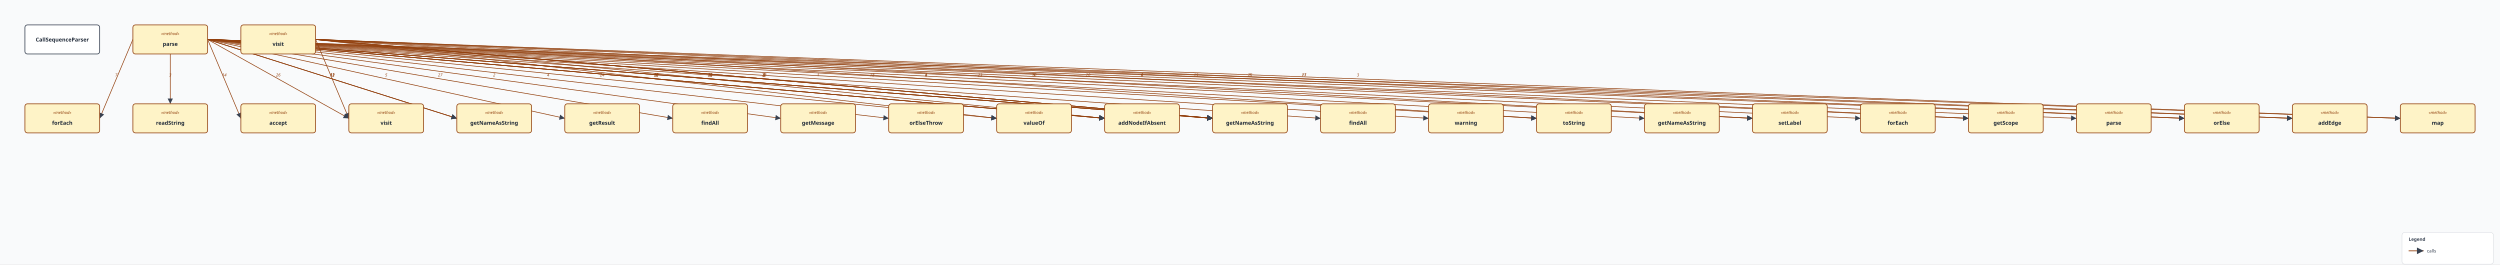
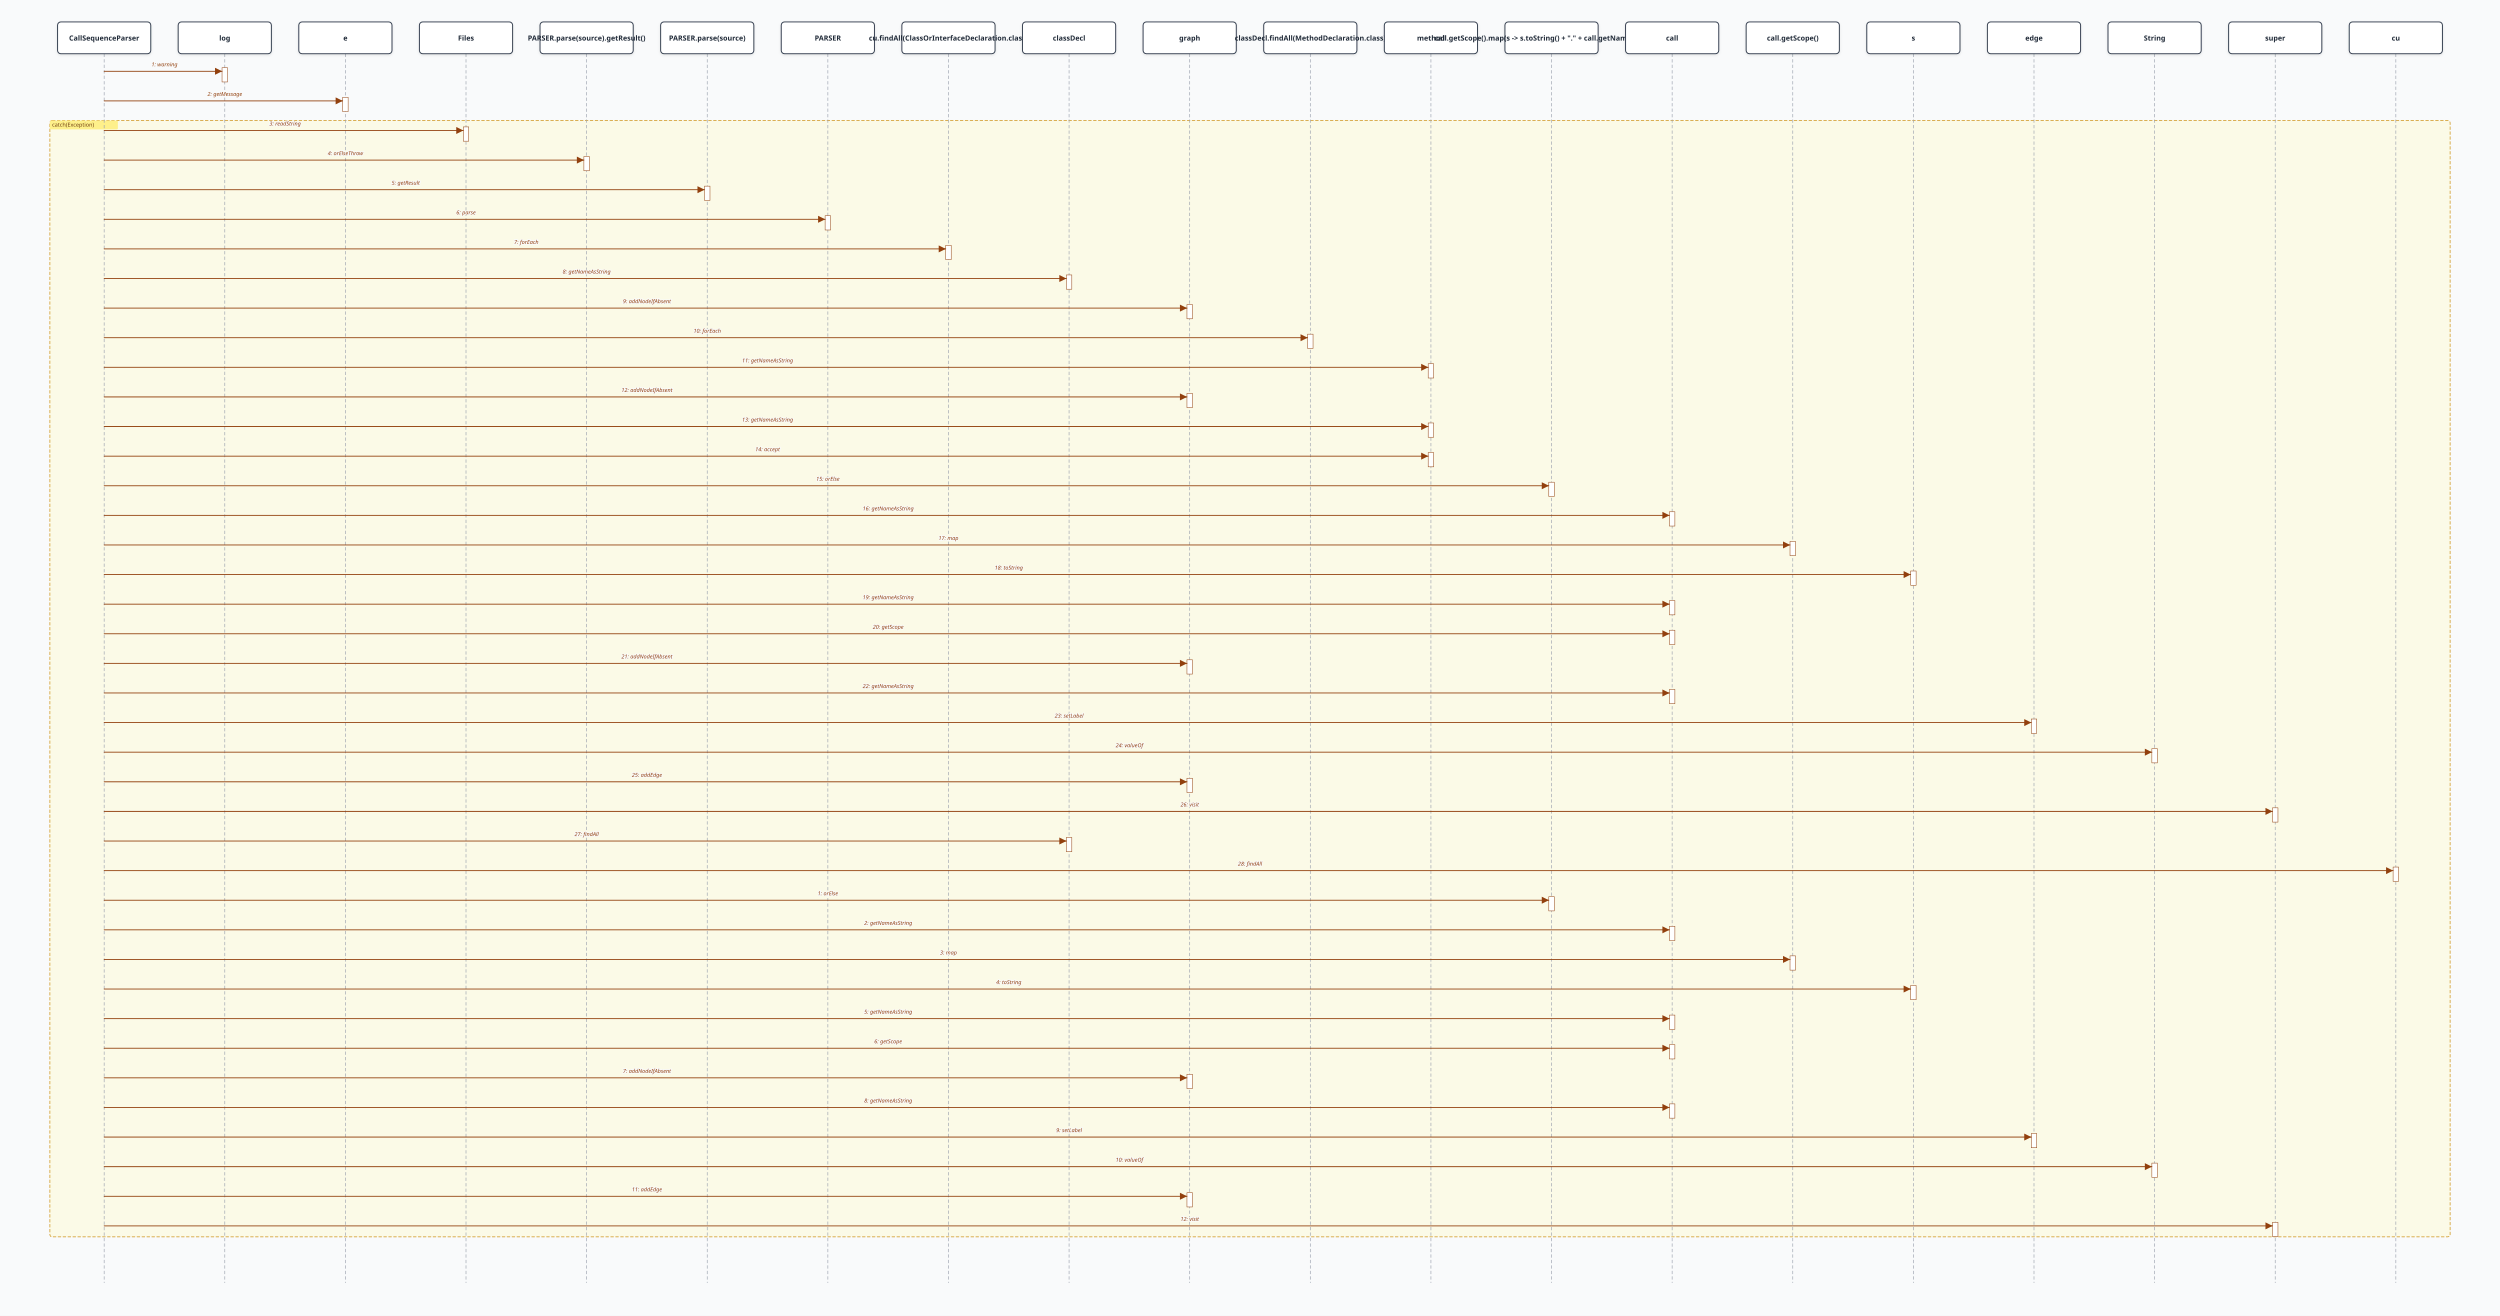
- <svg xmlns="http://www.w3.org/2000/svg" width="6020" height="636" viewBox="0 0 6020 636">
+ <svg xmlns="http://www.w3.org/2000/svg" width="4560" height="2400" viewBox="0 0 4560 2400">
  <defs>
    <style>
- svg { font-family: sans-serif; }
+ svg { font-family: -apple-system, BlinkMacSystemFont, 'Segoe UI', sans-serif; }
+ .node-rect { transition: filter 0.15s; }
+ .node-rect:hover { stroke-width: 2.5 !important; }
+ .edge-line { stroke-linecap: round; stroke-linejoin: round; }
+ .edge-label { paint-order: stroke; stroke: #f9fafb; stroke-width: 3; }
+ .group-rect { }
+ .node-label { pointer-events: none; }
</style>
-     <marker id="hollowTriangle" markerWidth="12" markerHeight="12" refX="10" refY="5" orient="auto">
-       <path d="M0,0 L10,5 L0,10 Z" fill="#ffffff" stroke="#374151" stroke-width="1" />
+     <filter id="nodeShadow" x="-15%" y="-15%" width="130%" height="130%">
+       <feDropShadow dx="0" dy="2" stdDeviation="3" flood-color="#0000001a" />
+     </filter>
+     <marker id="seq-marker-call" markerWidth="10" markerHeight="8" refX="8" refY="4" orient="auto">
+       <path d="M0,0 L8,4 L0,8 Z" fill="#92400e" />
    </marker>
-     <marker id="filledArrow" markerWidth="10" markerHeight="8" refX="8" refY="4" orient="auto">
-       <path d="M0,0 L8,4 L0,8 Z" fill="#374151" />
-     </marker>
-     <marker id="openArrow" markerWidth="10" markerHeight="8" refX="8" refY="4" orient="auto">
-       <path d="M0,0 L8,4 L0,8" fill="none" stroke="#6b7280" stroke-width="1.2" />
-     </marker>
-     <marker id="exceptionArrow" markerWidth="10" markerHeight="8" refX="8" refY="4" orient="auto">
+     <marker id="seq-marker-exc" markerWidth="10" markerHeight="8" refX="8" refY="4" orient="auto">
      <path d="M0,0 L8,4 L0,8 Z" fill="#dc2626" />
    </marker>
  </defs>
-   <rect width="6020" height="636" fill="#f9fafb" />
-   <line x1="500.0" y1="95.0" x2="3440.0" y2="285.0" stroke="#92400e" stroke-width="1.6" marker-end="url(#filledArrow)" />
-   <text x="1970.0" y="184.0" text-anchor="middle" font-family="sans-serif" font-size="10" fill="#92400e" font-style="italic">1</text>
-   <line x1="500.0" y1="95.0" x2="1880.0" y2="285.0" stroke="#92400e" stroke-width="1.6" marker-end="url(#filledArrow)" />
-   <text x="1190.0" y="184.0" text-anchor="middle" font-family="sans-serif" font-size="10" fill="#92400e" font-style="italic">2</text>
-   <line x1="410.0" y1="130.0" x2="410.0" y2="250.0" stroke="#92400e" stroke-width="1.6" marker-end="url(#filledArrow)" />
-   <text x="410.0" y="184.0" text-anchor="middle" font-family="sans-serif" font-size="10" fill="#92400e" font-style="italic">3</text>
-   <line x1="500.0" y1="95.0" x2="2140.0" y2="285.0" stroke="#92400e" stroke-width="1.6" marker-end="url(#filledArrow)" />
-   <text x="1320.0" y="184.0" text-anchor="middle" font-family="sans-serif" font-size="10" fill="#92400e" font-style="italic">4</text>
-   <line x1="500.0" y1="95.0" x2="1360.0" y2="285.0" stroke="#92400e" stroke-width="1.6" marker-end="url(#filledArrow)" />
-   <text x="930.0" y="184.0" text-anchor="middle" font-family="sans-serif" font-size="10" fill="#92400e" font-style="italic">5</text>
-   <line x1="500.0" y1="95.0" x2="5000.0" y2="285.0" stroke="#92400e" stroke-width="1.6" marker-end="url(#filledArrow)" />
-   <text x="2750.0" y="184.0" text-anchor="middle" font-family="sans-serif" font-size="10" fill="#92400e" font-style="italic">6</text>
-   <line x1="320.0" y1="95.0" x2="240.0" y2="285.0" stroke="#92400e" stroke-width="1.6" marker-end="url(#filledArrow)" />
-   <text x="280.0" y="184.0" text-anchor="middle" font-family="sans-serif" font-size="10" fill="#92400e" font-style="italic">7</text>
-   <line x1="500.0" y1="95.0" x2="3960.0" y2="285.0" stroke="#92400e" stroke-width="1.6" marker-end="url(#filledArrow)" />
-   <text x="2230.0" y="184.0" text-anchor="middle" font-family="sans-serif" font-size="10" fill="#92400e" font-style="italic">8</text>
-   <line x1="500.0" y1="95.0" x2="2660.0" y2="285.0" stroke="#92400e" stroke-width="1.6" marker-end="url(#filledArrow)" />
-   <text x="1580.0" y="184.0" text-anchor="middle" font-family="sans-serif" font-size="10" fill="#92400e" font-style="italic">9</text>
-   <line x1="500.0" y1="95.0" x2="4480.0" y2="285.0" stroke="#92400e" stroke-width="1.6" marker-end="url(#filledArrow)" />
-   <text x="2490.0" y="184.0" text-anchor="middle" font-family="sans-serif" font-size="10" fill="#92400e" font-style="italic">10</text>
-   <line x1="500.0" y1="95.0" x2="1100.0" y2="285.0" stroke="#92400e" stroke-width="1.6" marker-end="url(#filledArrow)" />
-   <text x="800.0" y="184.0" text-anchor="middle" font-family="sans-serif" font-size="10" fill="#92400e" font-style="italic">11</text>
-   <line x1="500.0" y1="95.0" x2="2660.0" y2="285.0" stroke="#92400e" stroke-width="1.6" marker-end="url(#filledArrow)" />
-   <text x="1580.0" y="184.0" text-anchor="middle" font-family="sans-serif" font-size="10" fill="#92400e" font-style="italic">12</text>
-   <line x1="500.0" y1="95.0" x2="1100.0" y2="285.0" stroke="#92400e" stroke-width="1.6" marker-end="url(#filledArrow)" />
-   <text x="800.0" y="184.0" text-anchor="middle" font-family="sans-serif" font-size="10" fill="#92400e" font-style="italic">13</text>
-   <line x1="500.0" y1="95.0" x2="580.0" y2="285.0" stroke="#92400e" stroke-width="1.6" marker-end="url(#filledArrow)" />
-   <text x="540.0" y="184.0" text-anchor="middle" font-family="sans-serif" font-size="10" fill="#92400e" font-style="italic">14</text>
-   <line x1="500.0" y1="95.0" x2="5260.0" y2="285.0" stroke="#92400e" stroke-width="1.6" marker-end="url(#filledArrow)" />
-   <text x="2880.0" y="184.0" text-anchor="middle" font-family="sans-serif" font-size="10" fill="#92400e" font-style="italic">15</text>
-   <line x1="500.0" y1="95.0" x2="2920.0" y2="285.0" stroke="#92400e" stroke-width="1.6" marker-end="url(#filledArrow)" />
-   <text x="1710.0" y="184.0" text-anchor="middle" font-family="sans-serif" font-size="10" fill="#92400e" font-style="italic">16</text>
-   <line x1="500.0" y1="95.0" x2="5780.0" y2="285.0" stroke="#92400e" stroke-width="1.6" marker-end="url(#filledArrow)" />
-   <text x="3140.0" y="184.0" text-anchor="middle" font-family="sans-serif" font-size="10" fill="#92400e" font-style="italic">17</text>
-   <line x1="500.0" y1="95.0" x2="3700.0" y2="285.0" stroke="#92400e" stroke-width="1.6" marker-end="url(#filledArrow)" />
-   <text x="2100.0" y="184.0" text-anchor="middle" font-family="sans-serif" font-size="10" fill="#92400e" font-style="italic">18</text>
-   <line x1="500.0" y1="95.0" x2="2920.0" y2="285.0" stroke="#92400e" stroke-width="1.6" marker-end="url(#filledArrow)" />
-   <text x="1710.0" y="184.0" text-anchor="middle" font-family="sans-serif" font-size="10" fill="#92400e" font-style="italic">19</text>
-   <line x1="500.0" y1="95.0" x2="4740.0" y2="285.0" stroke="#92400e" stroke-width="1.6" marker-end="url(#filledArrow)" />
-   <text x="2620.0" y="184.0" text-anchor="middle" font-family="sans-serif" font-size="10" fill="#92400e" font-style="italic">20</text>
-   <line x1="500.0" y1="95.0" x2="2660.0" y2="285.0" stroke="#92400e" stroke-width="1.6" marker-end="url(#filledArrow)" />
-   <text x="1580.0" y="184.0" text-anchor="middle" font-family="sans-serif" font-size="10" fill="#92400e" font-style="italic">21</text>
-   <line x1="500.0" y1="95.0" x2="2920.0" y2="285.0" stroke="#92400e" stroke-width="1.6" marker-end="url(#filledArrow)" />
-   <text x="1710.0" y="184.0" text-anchor="middle" font-family="sans-serif" font-size="10" fill="#92400e" font-style="italic">22</text>
-   <line x1="500.0" y1="95.0" x2="4220.0" y2="285.0" stroke="#92400e" stroke-width="1.6" marker-end="url(#filledArrow)" />
-   <text x="2360.0" y="184.0" text-anchor="middle" font-family="sans-serif" font-size="10" fill="#92400e" font-style="italic">23</text>
-   <line x1="500.0" y1="95.0" x2="2400.0" y2="285.0" stroke="#92400e" stroke-width="1.6" marker-end="url(#filledArrow)" />
-   <text x="1450.0" y="184.0" text-anchor="middle" font-family="sans-serif" font-size="10" fill="#92400e" font-style="italic">24</text>
-   <line x1="500.0" y1="95.0" x2="5520.0" y2="285.0" stroke="#92400e" stroke-width="1.6" marker-end="url(#filledArrow)" />
-   <text x="3010.0" y="184.0" text-anchor="middle" font-family="sans-serif" font-size="10" fill="#92400e" font-style="italic">25</text>
-   <line x1="500.0" y1="95.0" x2="840.0" y2="285.0" stroke="#92400e" stroke-width="1.6" marker-end="url(#filledArrow)" />
-   <text x="670.0" y="184.0" text-anchor="middle" font-family="sans-serif" font-size="10" fill="#92400e" font-style="italic">26</text>
-   <line x1="500.0" y1="95.0" x2="1620.0" y2="285.0" stroke="#92400e" stroke-width="1.6" marker-end="url(#filledArrow)" />
-   <text x="1060.0" y="184.0" text-anchor="middle" font-family="sans-serif" font-size="10" fill="#92400e" font-style="italic">27</text>
-   <line x1="500.0" y1="95.0" x2="3180.0" y2="285.0" stroke="#92400e" stroke-width="1.6" marker-end="url(#filledArrow)" />
-   <text x="1840.0" y="184.0" text-anchor="middle" font-family="sans-serif" font-size="10" fill="#92400e" font-style="italic">28</text>
-   <line x1="760.0" y1="95.0" x2="5260.0" y2="285.0" stroke="#92400e" stroke-width="1.6" marker-end="url(#filledArrow)" />
-   <text x="3010.0" y="184.0" text-anchor="middle" font-family="sans-serif" font-size="10" fill="#92400e" font-style="italic">1</text>
-   <line x1="760.0" y1="95.0" x2="2920.0" y2="285.0" stroke="#92400e" stroke-width="1.6" marker-end="url(#filledArrow)" />
-   <text x="1840.0" y="184.0" text-anchor="middle" font-family="sans-serif" font-size="10" fill="#92400e" font-style="italic">2</text>
-   <line x1="760.0" y1="95.0" x2="5780.0" y2="285.0" stroke="#92400e" stroke-width="1.6" marker-end="url(#filledArrow)" />
-   <text x="3270.0" y="184.0" text-anchor="middle" font-family="sans-serif" font-size="10" fill="#92400e" font-style="italic">3</text>
-   <line x1="760.0" y1="95.0" x2="3700.0" y2="285.0" stroke="#92400e" stroke-width="1.6" marker-end="url(#filledArrow)" />
-   <text x="2230.0" y="184.0" text-anchor="middle" font-family="sans-serif" font-size="10" fill="#92400e" font-style="italic">4</text>
-   <line x1="760.0" y1="95.0" x2="2920.0" y2="285.0" stroke="#92400e" stroke-width="1.6" marker-end="url(#filledArrow)" />
-   <text x="1840.0" y="184.0" text-anchor="middle" font-family="sans-serif" font-size="10" fill="#92400e" font-style="italic">5</text>
-   <line x1="760.0" y1="95.0" x2="4740.0" y2="285.0" stroke="#92400e" stroke-width="1.6" marker-end="url(#filledArrow)" />
-   <text x="2750.0" y="184.0" text-anchor="middle" font-family="sans-serif" font-size="10" fill="#92400e" font-style="italic">6</text>
-   <line x1="760.0" y1="95.0" x2="2660.0" y2="285.0" stroke="#92400e" stroke-width="1.6" marker-end="url(#filledArrow)" />
-   <text x="1710.0" y="184.0" text-anchor="middle" font-family="sans-serif" font-size="10" fill="#92400e" font-style="italic">7</text>
-   <line x1="760.0" y1="95.0" x2="2920.0" y2="285.0" stroke="#92400e" stroke-width="1.6" marker-end="url(#filledArrow)" />
-   <text x="1840.0" y="184.0" text-anchor="middle" font-family="sans-serif" font-size="10" fill="#92400e" font-style="italic">8</text>
-   <line x1="760.0" y1="95.0" x2="4220.0" y2="285.0" stroke="#92400e" stroke-width="1.6" marker-end="url(#filledArrow)" />
-   <text x="2490.0" y="184.0" text-anchor="middle" font-family="sans-serif" font-size="10" fill="#92400e" font-style="italic">9</text>
-   <line x1="760.0" y1="95.0" x2="2400.0" y2="285.0" stroke="#92400e" stroke-width="1.6" marker-end="url(#filledArrow)" />
-   <text x="1580.0" y="184.0" text-anchor="middle" font-family="sans-serif" font-size="10" fill="#92400e" font-style="italic">10</text>
-   <line x1="760.0" y1="95.0" x2="5520.0" y2="285.0" stroke="#92400e" stroke-width="1.6" marker-end="url(#filledArrow)" />
-   <text x="3140.0" y="184.0" text-anchor="middle" font-family="sans-serif" font-size="10" fill="#92400e" font-style="italic">11</text>
-   <line x1="760.0" y1="95.0" x2="840.0" y2="285.0" stroke="#92400e" stroke-width="1.6" marker-end="url(#filledArrow)" />
-   <text x="800.0" y="184.0" text-anchor="middle" font-family="sans-serif" font-size="10" fill="#92400e" font-style="italic">12</text>
-   <g id="CallSequenceParser">
-     <rect x="60.0" y="60.0" width="180.0" height="70.0" rx="6" fill="#ffffff" stroke="#374151" stroke-width="1.8" />
-     <text x="150.0" y="95.0" text-anchor="middle" dominant-baseline="central" font-family="sans-serif" font-size="13" font-weight="bold" fill="#1f2937">CallSequenceParser</text>
-   </g>
-   <g id="CallSequenceParser.parse">
-     <rect x="320.0" y="60.0" width="180.0" height="70.0" rx="6" fill="#fef3c7" stroke="#92400e" stroke-width="1.8" />
-     <text x="410.0" y="84.5" text-anchor="middle" font-family="sans-serif" font-size="10" fill="#92400e" font-style="italic">«method»</text>
-     <text x="410.0" y="105.5" text-anchor="middle" dominant-baseline="central" font-family="sans-serif" font-size="13" font-weight="bold" fill="#1f2937">parse</text>
-   </g>
-   <g id="log.warning">
-     <rect x="3440.0" y="250.0" width="180.0" height="70.0" rx="6" fill="#fef3c7" stroke="#92400e" stroke-width="1.8" />
-     <text x="3530.0" y="274.5" text-anchor="middle" font-family="sans-serif" font-size="10" fill="#92400e" font-style="italic">«method»</text>
-     <text x="3530.0" y="295.5" text-anchor="middle" dominant-baseline="central" font-family="sans-serif" font-size="13" font-weight="bold" fill="#1f2937">warning</text>
-   </g>
-   <g id="e.getMessage">
-     <rect x="1880.0" y="250.0" width="180.0" height="70.0" rx="6" fill="#fef3c7" stroke="#92400e" stroke-width="1.8" />
-     <text x="1970.0" y="274.5" text-anchor="middle" font-family="sans-serif" font-size="10" fill="#92400e" font-style="italic">«method»</text>
-     <text x="1970.0" y="295.5" text-anchor="middle" dominant-baseline="central" font-family="sans-serif" font-size="13" font-weight="bold" fill="#1f2937">getMessage</text>
-   </g>
-   <g id="Files.readString">
-     <rect x="320.0" y="250.0" width="180.0" height="70.0" rx="6" fill="#fef3c7" stroke="#92400e" stroke-width="1.8" />
-     <text x="410.0" y="274.5" text-anchor="middle" font-family="sans-serif" font-size="10" fill="#92400e" font-style="italic">«method»</text>
-     <text x="410.0" y="295.5" text-anchor="middle" dominant-baseline="central" font-family="sans-serif" font-size="13" font-weight="bold" fill="#1f2937">readString</text>
-   </g>
-   <g id="PARSER.parse(source).getResult().orElseThrow">
-     <rect x="2140.0" y="250.0" width="180.0" height="70.0" rx="6" fill="#fef3c7" stroke="#92400e" stroke-width="1.8" />
-     <text x="2230.0" y="274.5" text-anchor="middle" font-family="sans-serif" font-size="10" fill="#92400e" font-style="italic">«method»</text>
-     <text x="2230.0" y="295.5" text-anchor="middle" dominant-baseline="central" font-family="sans-serif" font-size="13" font-weight="bold" fill="#1f2937">orElseThrow</text>
-   </g>
-   <g id="PARSER.parse(source).getResult">
-     <rect x="1360.0" y="250.0" width="180.0" height="70.0" rx="6" fill="#fef3c7" stroke="#92400e" stroke-width="1.8" />
-     <text x="1450.0" y="274.5" text-anchor="middle" font-family="sans-serif" font-size="10" fill="#92400e" font-style="italic">«method»</text>
-     <text x="1450.0" y="295.5" text-anchor="middle" dominant-baseline="central" font-family="sans-serif" font-size="13" font-weight="bold" fill="#1f2937">getResult</text>
-   </g>
-   <g id="PARSER.parse">
-     <rect x="5000.0" y="250.0" width="180.0" height="70.0" rx="6" fill="#fef3c7" stroke="#92400e" stroke-width="1.8" />
-     <text x="5090.0" y="274.5" text-anchor="middle" font-family="sans-serif" font-size="10" fill="#92400e" font-style="italic">«method»</text>
-     <text x="5090.0" y="295.5" text-anchor="middle" dominant-baseline="central" font-family="sans-serif" font-size="13" font-weight="bold" fill="#1f2937">parse</text>
-   </g>
-   <g id="cu.findAll(ClassOrInterfaceDeclaration.class).forEach">
-     <rect x="60.0" y="250.0" width="180.0" height="70.0" rx="6" fill="#fef3c7" stroke="#92400e" stroke-width="1.8" />
-     <text x="150.0" y="274.5" text-anchor="middle" font-family="sans-serif" font-size="10" fill="#92400e" font-style="italic">«method»</text>
-     <text x="150.0" y="295.5" text-anchor="middle" dominant-baseline="central" font-family="sans-serif" font-size="13" font-weight="bold" fill="#1f2937">forEach</text>
-   </g>
-   <g id="classDecl.getNameAsString">
-     <rect x="3960.0" y="250.0" width="180.0" height="70.0" rx="6" fill="#fef3c7" stroke="#92400e" stroke-width="1.8" />
-     <text x="4050.0" y="274.5" text-anchor="middle" font-family="sans-serif" font-size="10" fill="#92400e" font-style="italic">«method»</text>
-     <text x="4050.0" y="295.5" text-anchor="middle" dominant-baseline="central" font-family="sans-serif" font-size="13" font-weight="bold" fill="#1f2937">getNameAsString</text>
-   </g>
-   <g id="graph.addNodeIfAbsent">
-     <rect x="2660.0" y="250.0" width="180.0" height="70.0" rx="6" fill="#fef3c7" stroke="#92400e" stroke-width="1.8" />
-     <text x="2750.0" y="274.5" text-anchor="middle" font-family="sans-serif" font-size="10" fill="#92400e" font-style="italic">«method»</text>
-     <text x="2750.0" y="295.5" text-anchor="middle" dominant-baseline="central" font-family="sans-serif" font-size="13" font-weight="bold" fill="#1f2937">addNodeIfAbsent</text>
-   </g>
-   <g id="classDecl.findAll(MethodDeclaration.class).forEach">
-     <rect x="4480.0" y="250.0" width="180.0" height="70.0" rx="6" fill="#fef3c7" stroke="#92400e" stroke-width="1.8" />
-     <text x="4570.0" y="274.5" text-anchor="middle" font-family="sans-serif" font-size="10" fill="#92400e" font-style="italic">«method»</text>
-     <text x="4570.0" y="295.5" text-anchor="middle" dominant-baseline="central" font-family="sans-serif" font-size="13" font-weight="bold" fill="#1f2937">forEach</text>
-   </g>
-   <g id="method.getNameAsString">
-     <rect x="1100.0" y="250.0" width="180.0" height="70.0" rx="6" fill="#fef3c7" stroke="#92400e" stroke-width="1.8" />
-     <text x="1190.0" y="274.5" text-anchor="middle" font-family="sans-serif" font-size="10" fill="#92400e" font-style="italic">«method»</text>
-     <text x="1190.0" y="295.5" text-anchor="middle" dominant-baseline="central" font-family="sans-serif" font-size="13" font-weight="bold" fill="#1f2937">getNameAsString</text>
-   </g>
-   <g id="method.accept">
-     <rect x="580.0" y="250.0" width="180.0" height="70.0" rx="6" fill="#fef3c7" stroke="#92400e" stroke-width="1.8" />
-     <text x="670.0" y="274.5" text-anchor="middle" font-family="sans-serif" font-size="10" fill="#92400e" font-style="italic">«method»</text>
-     <text x="670.0" y="295.5" text-anchor="middle" dominant-baseline="central" font-family="sans-serif" font-size="13" font-weight="bold" fill="#1f2937">accept</text>
-   </g>
-   <g id="call.getScope().map(s -&gt; s.toString() + &quot;.&quot; + call.getNameAsString()).orElse">
-     <rect x="5260.0" y="250.0" width="180.0" height="70.0" rx="6" fill="#fef3c7" stroke="#92400e" stroke-width="1.8" />
-     <text x="5350.0" y="274.5" text-anchor="middle" font-family="sans-serif" font-size="10" fill="#92400e" font-style="italic">«method»</text>
-     <text x="5350.0" y="295.5" text-anchor="middle" dominant-baseline="central" font-family="sans-serif" font-size="13" font-weight="bold" fill="#1f2937">orElse</text>
-   </g>
-   <g id="call.getNameAsString">
-     <rect x="2920.0" y="250.0" width="180.0" height="70.0" rx="6" fill="#fef3c7" stroke="#92400e" stroke-width="1.8" />
-     <text x="3010.0" y="274.5" text-anchor="middle" font-family="sans-serif" font-size="10" fill="#92400e" font-style="italic">«method»</text>
-     <text x="3010.0" y="295.5" text-anchor="middle" dominant-baseline="central" font-family="sans-serif" font-size="13" font-weight="bold" fill="#1f2937">getNameAsString</text>
-   </g>
-   <g id="call.getScope().map">
-     <rect x="5780.0" y="250.0" width="180.0" height="70.0" rx="6" fill="#fef3c7" stroke="#92400e" stroke-width="1.8" />
-     <text x="5870.0" y="274.5" text-anchor="middle" font-family="sans-serif" font-size="10" fill="#92400e" font-style="italic">«method»</text>
-     <text x="5870.0" y="295.5" text-anchor="middle" dominant-baseline="central" font-family="sans-serif" font-size="13" font-weight="bold" fill="#1f2937">map</text>
-   </g>
-   <g id="s.toString">
-     <rect x="3700.0" y="250.0" width="180.0" height="70.0" rx="6" fill="#fef3c7" stroke="#92400e" stroke-width="1.8" />
-     <text x="3790.0" y="274.5" text-anchor="middle" font-family="sans-serif" font-size="10" fill="#92400e" font-style="italic">«method»</text>
-     <text x="3790.0" y="295.5" text-anchor="middle" dominant-baseline="central" font-family="sans-serif" font-size="13" font-weight="bold" fill="#1f2937">toString</text>
-   </g>
-   <g id="call.getScope">
-     <rect x="4740.0" y="250.0" width="180.0" height="70.0" rx="6" fill="#fef3c7" stroke="#92400e" stroke-width="1.8" />
-     <text x="4830.0" y="274.5" text-anchor="middle" font-family="sans-serif" font-size="10" fill="#92400e" font-style="italic">«method»</text>
-     <text x="4830.0" y="295.5" text-anchor="middle" dominant-baseline="central" font-family="sans-serif" font-size="13" font-weight="bold" fill="#1f2937">getScope</text>
-   </g>
-   <g id="edge.setLabel">
-     <rect x="4220.0" y="250.0" width="180.0" height="70.0" rx="6" fill="#fef3c7" stroke="#92400e" stroke-width="1.8" />
-     <text x="4310.0" y="274.5" text-anchor="middle" font-family="sans-serif" font-size="10" fill="#92400e" font-style="italic">«method»</text>
-     <text x="4310.0" y="295.5" text-anchor="middle" dominant-baseline="central" font-family="sans-serif" font-size="13" font-weight="bold" fill="#1f2937">setLabel</text>
-   </g>
-   <g id="String.valueOf">
-     <rect x="2400.0" y="250.0" width="180.0" height="70.0" rx="6" fill="#fef3c7" stroke="#92400e" stroke-width="1.8" />
-     <text x="2490.0" y="274.5" text-anchor="middle" font-family="sans-serif" font-size="10" fill="#92400e" font-style="italic">«method»</text>
-     <text x="2490.0" y="295.5" text-anchor="middle" dominant-baseline="central" font-family="sans-serif" font-size="13" font-weight="bold" fill="#1f2937">valueOf</text>
-   </g>
-   <g id="graph.addEdge">
-     <rect x="5520.0" y="250.0" width="180.0" height="70.0" rx="6" fill="#fef3c7" stroke="#92400e" stroke-width="1.8" />
-     <text x="5610.0" y="274.5" text-anchor="middle" font-family="sans-serif" font-size="10" fill="#92400e" font-style="italic">«method»</text>
-     <text x="5610.0" y="295.5" text-anchor="middle" dominant-baseline="central" font-family="sans-serif" font-size="13" font-weight="bold" fill="#1f2937">addEdge</text>
-   </g>
-   <g id="super.visit">
-     <rect x="840.0" y="250.0" width="180.0" height="70.0" rx="6" fill="#fef3c7" stroke="#92400e" stroke-width="1.8" />
-     <text x="930.0" y="274.5" text-anchor="middle" font-family="sans-serif" font-size="10" fill="#92400e" font-style="italic">«method»</text>
-     <text x="930.0" y="295.5" text-anchor="middle" dominant-baseline="central" font-family="sans-serif" font-size="13" font-weight="bold" fill="#1f2937">visit</text>
-   </g>
-   <g id="classDecl.findAll">
-     <rect x="1620.0" y="250.0" width="180.0" height="70.0" rx="6" fill="#fef3c7" stroke="#92400e" stroke-width="1.8" />
-     <text x="1710.0" y="274.5" text-anchor="middle" font-family="sans-serif" font-size="10" fill="#92400e" font-style="italic">«method»</text>
-     <text x="1710.0" y="295.5" text-anchor="middle" dominant-baseline="central" font-family="sans-serif" font-size="13" font-weight="bold" fill="#1f2937">findAll</text>
-   </g>
-   <g id="cu.findAll">
-     <rect x="3180.0" y="250.0" width="180.0" height="70.0" rx="6" fill="#fef3c7" stroke="#92400e" stroke-width="1.8" />
-     <text x="3270.0" y="274.5" text-anchor="middle" font-family="sans-serif" font-size="10" fill="#92400e" font-style="italic">«method»</text>
-     <text x="3270.0" y="295.5" text-anchor="middle" dominant-baseline="central" font-family="sans-serif" font-size="13" font-weight="bold" fill="#1f2937">findAll</text>
-   </g>
-   <g id="CallSequenceParser.visit">
-     <rect x="580.0" y="60.0" width="180.0" height="70.0" rx="6" fill="#fef3c7" stroke="#92400e" stroke-width="1.8" />
-     <text x="670.0" y="84.5" text-anchor="middle" font-family="sans-serif" font-size="10" fill="#92400e" font-style="italic">«method»</text>
-     <text x="670.0" y="105.5" text-anchor="middle" dominant-baseline="central" font-family="sans-serif" font-size="13" font-weight="bold" fill="#1f2937">visit</text>
-   </g>
-   <rect x="5784.0" y="560.0" width="220.0" height="76.0" rx="6" fill="#ffffff" stroke="#d1d5db" stroke-width="1" />
-   <text x="5800.0" y="580.0" font-family="sans-serif" font-size="11" font-weight="bold" fill="#374151">Legend</text>
-   <line x1="5800.0" y1="604.0" x2="5836.0" y2="604.0" stroke="#92400e" stroke-width="2" marker-end="url(#filledArrow)" />
-   <text x="5844.0" y="608.0" font-family="sans-serif" font-size="11" fill="#374151">calls</text>
+   <rect width="4560" height="2400" fill="#f9fafb" />
+   <rect class="group-rect" x="91.0" y="220.0" width="4378.0" height="2036.0" rx="4" fill="#fef9c3" fill-opacity="0.35" stroke="#ca8a04" stroke-dasharray="6,3" stroke-width="1.2" />
+   <rect x="91.0" y="220.0" width="124.0" height="16" rx="2" fill="#fef08a" />
+   <text x="95.0" y="231.0" font-family="sans-serif" font-size="10" fill="#713f12">catch(Exception)</text>
+   <line x1="190.0" y1="98.0" x2="190.0" y2="2340.0" stroke="#9ca3af" stroke-width="1.2" stroke-dasharray="6,4" />
+   <line x1="410.0" y1="98.0" x2="410.0" y2="2340.0" stroke="#9ca3af" stroke-width="1.2" stroke-dasharray="6,4" />
+   <line x1="630.0" y1="98.0" x2="630.0" y2="2340.0" stroke="#9ca3af" stroke-width="1.2" stroke-dasharray="6,4" />
+   <line x1="850.0" y1="98.0" x2="850.0" y2="2340.0" stroke="#9ca3af" stroke-width="1.2" stroke-dasharray="6,4" />
+   <line x1="1070.0" y1="98.0" x2="1070.0" y2="2340.0" stroke="#9ca3af" stroke-width="1.2" stroke-dasharray="6,4" />
+   <line x1="1290.0" y1="98.0" x2="1290.0" y2="2340.0" stroke="#9ca3af" stroke-width="1.2" stroke-dasharray="6,4" />
+   <line x1="1510.0" y1="98.0" x2="1510.0" y2="2340.0" stroke="#9ca3af" stroke-width="1.2" stroke-dasharray="6,4" />
+   <line x1="1730.0" y1="98.0" x2="1730.0" y2="2340.0" stroke="#9ca3af" stroke-width="1.2" stroke-dasharray="6,4" />
+   <line x1="1950.0" y1="98.0" x2="1950.0" y2="2340.0" stroke="#9ca3af" stroke-width="1.2" stroke-dasharray="6,4" />
+   <line x1="2170.0" y1="98.0" x2="2170.0" y2="2340.0" stroke="#9ca3af" stroke-width="1.2" stroke-dasharray="6,4" />
+   <line x1="2390.0" y1="98.0" x2="2390.0" y2="2340.0" stroke="#9ca3af" stroke-width="1.2" stroke-dasharray="6,4" />
+   <line x1="2610.0" y1="98.0" x2="2610.0" y2="2340.0" stroke="#9ca3af" stroke-width="1.2" stroke-dasharray="6,4" />
+   <line x1="2830.0" y1="98.0" x2="2830.0" y2="2340.0" stroke="#9ca3af" stroke-width="1.2" stroke-dasharray="6,4" />
+   <line x1="3050.0" y1="98.0" x2="3050.0" y2="2340.0" stroke="#9ca3af" stroke-width="1.2" stroke-dasharray="6,4" />
+   <line x1="3270.0" y1="98.0" x2="3270.0" y2="2340.0" stroke="#9ca3af" stroke-width="1.2" stroke-dasharray="6,4" />
+   <line x1="3490.0" y1="98.0" x2="3490.0" y2="2340.0" stroke="#9ca3af" stroke-width="1.2" stroke-dasharray="6,4" />
+   <line x1="3710.0" y1="98.0" x2="3710.0" y2="2340.0" stroke="#9ca3af" stroke-width="1.2" stroke-dasharray="6,4" />
+   <line x1="3930.0" y1="98.0" x2="3930.0" y2="2340.0" stroke="#9ca3af" stroke-width="1.2" stroke-dasharray="6,4" />
+   <line x1="4150.0" y1="98.0" x2="4150.0" y2="2340.0" stroke="#9ca3af" stroke-width="1.2" stroke-dasharray="6,4" />
+   <line x1="4370.0" y1="98.0" x2="4370.0" y2="2340.0" stroke="#9ca3af" stroke-width="1.2" stroke-dasharray="6,4" />
+   <rect x="405.0" y="123.5" width="10.0" height="26.0" fill="#ffffff" stroke="#92400e" stroke-width="0.9" />
+   <rect x="625.0" y="177.5" width="10.0" height="26.0" fill="#ffffff" stroke="#92400e" stroke-width="0.9" />
+   <rect x="845.0" y="231.5" width="10.0" height="26.0" fill="#ffffff" stroke="#92400e" stroke-width="0.9" />
+   <rect x="1065.0" y="285.5" width="10.0" height="26.0" fill="#ffffff" stroke="#92400e" stroke-width="0.9" />
+   <rect x="1285.0" y="339.5" width="10.0" height="26.0" fill="#ffffff" stroke="#92400e" stroke-width="0.9" />
+   <rect x="1505.0" y="393.5" width="10.0" height="26.0" fill="#ffffff" stroke="#92400e" stroke-width="0.9" />
+   <rect x="1725.0" y="447.5" width="10.0" height="26.0" fill="#ffffff" stroke="#92400e" stroke-width="0.9" />
+   <rect x="1945.0" y="501.5" width="10.0" height="26.0" fill="#ffffff" stroke="#92400e" stroke-width="0.9" />
+   <rect x="2165.0" y="555.5" width="10.0" height="26.0" fill="#ffffff" stroke="#92400e" stroke-width="0.9" />
+   <rect x="2385.0" y="609.5" width="10.0" height="26.0" fill="#ffffff" stroke="#92400e" stroke-width="0.9" />
+   <rect x="2605.0" y="663.5" width="10.0" height="26.0" fill="#ffffff" stroke="#92400e" stroke-width="0.9" />
+   <rect x="2165.0" y="717.5" width="10.0" height="26.0" fill="#ffffff" stroke="#92400e" stroke-width="0.9" />
+   <rect x="2605.0" y="771.5" width="10.0" height="26.0" fill="#ffffff" stroke="#92400e" stroke-width="0.9" />
+   <rect x="2605.0" y="825.5" width="10.0" height="26.0" fill="#ffffff" stroke="#92400e" stroke-width="0.9" />
+   <rect x="2825.0" y="879.5" width="10.0" height="26.0" fill="#ffffff" stroke="#92400e" stroke-width="0.9" />
+   <rect x="3045.0" y="933.5" width="10.0" height="26.0" fill="#ffffff" stroke="#92400e" stroke-width="0.9" />
+   <rect x="3265.0" y="987.5" width="10.0" height="26.0" fill="#ffffff" stroke="#92400e" stroke-width="0.9" />
+   <rect x="3485.0" y="1041.5" width="10.0" height="26.0" fill="#ffffff" stroke="#92400e" stroke-width="0.9" />
+   <rect x="3045.0" y="1095.5" width="10.0" height="26.0" fill="#ffffff" stroke="#92400e" stroke-width="0.9" />
+   <rect x="3045.0" y="1149.5" width="10.0" height="26.0" fill="#ffffff" stroke="#92400e" stroke-width="0.9" />
+   <rect x="2165.0" y="1203.5" width="10.0" height="26.0" fill="#ffffff" stroke="#92400e" stroke-width="0.9" />
+   <rect x="3045.0" y="1257.5" width="10.0" height="26.0" fill="#ffffff" stroke="#92400e" stroke-width="0.9" />
+   <rect x="3705.0" y="1311.5" width="10.0" height="26.0" fill="#ffffff" stroke="#92400e" stroke-width="0.9" />
+   <rect x="3925.0" y="1365.5" width="10.0" height="26.0" fill="#ffffff" stroke="#92400e" stroke-width="0.9" />
+   <rect x="2165.0" y="1419.5" width="10.0" height="26.0" fill="#ffffff" stroke="#92400e" stroke-width="0.9" />
+   <rect x="4145.0" y="1473.5" width="10.0" height="26.0" fill="#ffffff" stroke="#92400e" stroke-width="0.9" />
+   <rect x="1945.0" y="1527.5" width="10.0" height="26.0" fill="#ffffff" stroke="#92400e" stroke-width="0.9" />
+   <rect x="4365.0" y="1581.5" width="10.0" height="26.0" fill="#ffffff" stroke="#92400e" stroke-width="0.9" />
+   <rect x="2825.0" y="1635.5" width="10.0" height="26.0" fill="#ffffff" stroke="#92400e" stroke-width="0.9" />
+   <rect x="3045.0" y="1689.5" width="10.0" height="26.0" fill="#ffffff" stroke="#92400e" stroke-width="0.9" />
+   <rect x="3265.0" y="1743.5" width="10.0" height="26.0" fill="#ffffff" stroke="#92400e" stroke-width="0.9" />
+   <rect x="3485.0" y="1797.5" width="10.0" height="26.0" fill="#ffffff" stroke="#92400e" stroke-width="0.9" />
+   <rect x="3045.0" y="1851.5" width="10.0" height="26.0" fill="#ffffff" stroke="#92400e" stroke-width="0.9" />
+   <rect x="3045.0" y="1905.5" width="10.0" height="26.0" fill="#ffffff" stroke="#92400e" stroke-width="0.9" />
+   <rect x="2165.0" y="1959.5" width="10.0" height="26.0" fill="#ffffff" stroke="#92400e" stroke-width="0.9" />
+   <rect x="3045.0" y="2013.5" width="10.0" height="26.0" fill="#ffffff" stroke="#92400e" stroke-width="0.9" />
+   <rect x="3705.0" y="2067.5" width="10.0" height="26.0" fill="#ffffff" stroke="#92400e" stroke-width="0.9" />
+   <rect x="3925.0" y="2121.5" width="10.0" height="26.0" fill="#ffffff" stroke="#92400e" stroke-width="0.9" />
+   <rect x="2165.0" y="2175.5" width="10.0" height="26.0" fill="#ffffff" stroke="#92400e" stroke-width="0.9" />
+   <rect x="4145.0" y="2229.5" width="10.0" height="26.0" fill="#ffffff" stroke="#92400e" stroke-width="0.9" />
+   <line class="edge-line" x1="190.0" y1="130.0" x2="405.0" y2="130.0" stroke="#92400e" stroke-width="1.6" marker-end="url(#seq-marker-call)" />
+   <text class="edge-label" x="300.0" y="121.0" text-anchor="middle" font-family="sans-serif" font-size="10" fill="#92400e" font-style="italic">1: warning</text>
+   <line class="edge-line" x1="190.0" y1="184.0" x2="625.0" y2="184.0" stroke="#92400e" stroke-width="1.6" marker-end="url(#seq-marker-call)" />
+   <text class="edge-label" x="410.0" y="175.0" text-anchor="middle" font-family="sans-serif" font-size="10" fill="#92400e" font-style="italic">2: getMessage</text>
+   <line class="edge-line" x1="190.0" y1="238.0" x2="845.0" y2="238.0" stroke="#92400e" stroke-width="1.6" marker-end="url(#seq-marker-call)" />
+   <text class="edge-label" x="520.0" y="229.0" text-anchor="middle" font-family="sans-serif" font-size="10" fill="#92400e" font-style="italic">3: readString</text>
+   <line class="edge-line" x1="190.0" y1="292.0" x2="1065.0" y2="292.0" stroke="#92400e" stroke-width="1.6" marker-end="url(#seq-marker-call)" />
+   <text class="edge-label" x="630.0" y="283.0" text-anchor="middle" font-family="sans-serif" font-size="10" fill="#92400e" font-style="italic">4: orElseThrow</text>
+   <line class="edge-line" x1="190.0" y1="346.0" x2="1285.0" y2="346.0" stroke="#92400e" stroke-width="1.6" marker-end="url(#seq-marker-call)" />
+   <text class="edge-label" x="740.0" y="337.0" text-anchor="middle" font-family="sans-serif" font-size="10" fill="#92400e" font-style="italic">5: getResult</text>
+   <line class="edge-line" x1="190.0" y1="400.0" x2="1505.0" y2="400.0" stroke="#92400e" stroke-width="1.6" marker-end="url(#seq-marker-call)" />
+   <text class="edge-label" x="850.0" y="391.0" text-anchor="middle" font-family="sans-serif" font-size="10" fill="#92400e" font-style="italic">6: parse</text>
+   <line class="edge-line" x1="190.0" y1="454.0" x2="1725.0" y2="454.0" stroke="#92400e" stroke-width="1.6" marker-end="url(#seq-marker-call)" />
+   <text class="edge-label" x="960.0" y="445.0" text-anchor="middle" font-family="sans-serif" font-size="10" fill="#92400e" font-style="italic">7: forEach</text>
+   <line class="edge-line" x1="190.0" y1="508.0" x2="1945.0" y2="508.0" stroke="#92400e" stroke-width="1.6" marker-end="url(#seq-marker-call)" />
+   <text class="edge-label" x="1070.0" y="499.0" text-anchor="middle" font-family="sans-serif" font-size="10" fill="#92400e" font-style="italic">8: getNameAsString</text>
+   <line class="edge-line" x1="190.0" y1="562.0" x2="2165.0" y2="562.0" stroke="#92400e" stroke-width="1.6" marker-end="url(#seq-marker-call)" />
+   <text class="edge-label" x="1180.0" y="553.0" text-anchor="middle" font-family="sans-serif" font-size="10" fill="#92400e" font-style="italic">9: addNodeIfAbsent</text>
+   <line class="edge-line" x1="190.0" y1="616.0" x2="2385.0" y2="616.0" stroke="#92400e" stroke-width="1.6" marker-end="url(#seq-marker-call)" />
+   <text class="edge-label" x="1290.0" y="607.0" text-anchor="middle" font-family="sans-serif" font-size="10" fill="#92400e" font-style="italic">10: forEach</text>
+   <line class="edge-line" x1="190.0" y1="670.0" x2="2605.0" y2="670.0" stroke="#92400e" stroke-width="1.6" marker-end="url(#seq-marker-call)" />
+   <text class="edge-label" x="1400.0" y="661.0" text-anchor="middle" font-family="sans-serif" font-size="10" fill="#92400e" font-style="italic">11: getNameAsString</text>
+   <line class="edge-line" x1="190.0" y1="724.0" x2="2165.0" y2="724.0" stroke="#92400e" stroke-width="1.6" marker-end="url(#seq-marker-call)" />
+   <text class="edge-label" x="1180.0" y="715.0" text-anchor="middle" font-family="sans-serif" font-size="10" fill="#92400e" font-style="italic">12: addNodeIfAbsent</text>
+   <line class="edge-line" x1="190.0" y1="778.0" x2="2605.0" y2="778.0" stroke="#92400e" stroke-width="1.6" marker-end="url(#seq-marker-call)" />
+   <text class="edge-label" x="1400.0" y="769.0" text-anchor="middle" font-family="sans-serif" font-size="10" fill="#92400e" font-style="italic">13: getNameAsString</text>
+   <line class="edge-line" x1="190.0" y1="832.0" x2="2605.0" y2="832.0" stroke="#92400e" stroke-width="1.6" marker-end="url(#seq-marker-call)" />
+   <text class="edge-label" x="1400.0" y="823.0" text-anchor="middle" font-family="sans-serif" font-size="10" fill="#92400e" font-style="italic">14: accept</text>
+   <line class="edge-line" x1="190.0" y1="886.0" x2="2825.0" y2="886.0" stroke="#92400e" stroke-width="1.6" marker-end="url(#seq-marker-call)" />
+   <text class="edge-label" x="1510.0" y="877.0" text-anchor="middle" font-family="sans-serif" font-size="10" fill="#92400e" font-style="italic">15: orElse</text>
+   <line class="edge-line" x1="190.0" y1="940.0" x2="3045.0" y2="940.0" stroke="#92400e" stroke-width="1.6" marker-end="url(#seq-marker-call)" />
+   <text class="edge-label" x="1620.0" y="931.0" text-anchor="middle" font-family="sans-serif" font-size="10" fill="#92400e" font-style="italic">16: getNameAsString</text>
+   <line class="edge-line" x1="190.0" y1="994.0" x2="3265.0" y2="994.0" stroke="#92400e" stroke-width="1.6" marker-end="url(#seq-marker-call)" />
+   <text class="edge-label" x="1730.0" y="985.0" text-anchor="middle" font-family="sans-serif" font-size="10" fill="#92400e" font-style="italic">17: map</text>
+   <line class="edge-line" x1="190.0" y1="1048.0" x2="3485.0" y2="1048.0" stroke="#92400e" stroke-width="1.6" marker-end="url(#seq-marker-call)" />
+   <text class="edge-label" x="1840.0" y="1039.0" text-anchor="middle" font-family="sans-serif" font-size="10" fill="#92400e" font-style="italic">18: toString</text>
+   <line class="edge-line" x1="190.0" y1="1102.0" x2="3045.0" y2="1102.0" stroke="#92400e" stroke-width="1.6" marker-end="url(#seq-marker-call)" />
+   <text class="edge-label" x="1620.0" y="1093.0" text-anchor="middle" font-family="sans-serif" font-size="10" fill="#92400e" font-style="italic">19: getNameAsString</text>
+   <line class="edge-line" x1="190.0" y1="1156.0" x2="3045.0" y2="1156.0" stroke="#92400e" stroke-width="1.6" marker-end="url(#seq-marker-call)" />
+   <text class="edge-label" x="1620.0" y="1147.0" text-anchor="middle" font-family="sans-serif" font-size="10" fill="#92400e" font-style="italic">20: getScope</text>
+   <line class="edge-line" x1="190.0" y1="1210.0" x2="2165.0" y2="1210.0" stroke="#92400e" stroke-width="1.6" marker-end="url(#seq-marker-call)" />
+   <text class="edge-label" x="1180.0" y="1201.0" text-anchor="middle" font-family="sans-serif" font-size="10" fill="#92400e" font-style="italic">21: addNodeIfAbsent</text>
+   <line class="edge-line" x1="190.0" y1="1264.0" x2="3045.0" y2="1264.0" stroke="#92400e" stroke-width="1.6" marker-end="url(#seq-marker-call)" />
+   <text class="edge-label" x="1620.0" y="1255.0" text-anchor="middle" font-family="sans-serif" font-size="10" fill="#92400e" font-style="italic">22: getNameAsString</text>
+   <line class="edge-line" x1="190.0" y1="1318.0" x2="3705.0" y2="1318.0" stroke="#92400e" stroke-width="1.6" marker-end="url(#seq-marker-call)" />
+   <text class="edge-label" x="1950.0" y="1309.0" text-anchor="middle" font-family="sans-serif" font-size="10" fill="#92400e" font-style="italic">23: setLabel</text>
+   <line class="edge-line" x1="190.0" y1="1372.0" x2="3925.0" y2="1372.0" stroke="#92400e" stroke-width="1.6" marker-end="url(#seq-marker-call)" />
+   <text class="edge-label" x="2060.0" y="1363.0" text-anchor="middle" font-family="sans-serif" font-size="10" fill="#92400e" font-style="italic">24: valueOf</text>
+   <line class="edge-line" x1="190.0" y1="1426.0" x2="2165.0" y2="1426.0" stroke="#92400e" stroke-width="1.6" marker-end="url(#seq-marker-call)" />
+   <text class="edge-label" x="1180.0" y="1417.0" text-anchor="middle" font-family="sans-serif" font-size="10" fill="#92400e" font-style="italic">25: addEdge</text>
+   <line class="edge-line" x1="190.0" y1="1480.0" x2="4145.0" y2="1480.0" stroke="#92400e" stroke-width="1.6" marker-end="url(#seq-marker-call)" />
+   <text class="edge-label" x="2170.0" y="1471.0" text-anchor="middle" font-family="sans-serif" font-size="10" fill="#92400e" font-style="italic">26: visit</text>
+   <line class="edge-line" x1="190.0" y1="1534.0" x2="1945.0" y2="1534.0" stroke="#92400e" stroke-width="1.6" marker-end="url(#seq-marker-call)" />
+   <text class="edge-label" x="1070.0" y="1525.0" text-anchor="middle" font-family="sans-serif" font-size="10" fill="#92400e" font-style="italic">27: findAll</text>
+   <line class="edge-line" x1="190.0" y1="1588.0" x2="4365.0" y2="1588.0" stroke="#92400e" stroke-width="1.6" marker-end="url(#seq-marker-call)" />
+   <text class="edge-label" x="2280.0" y="1579.0" text-anchor="middle" font-family="sans-serif" font-size="10" fill="#92400e" font-style="italic">28: findAll</text>
+   <line class="edge-line" x1="190.0" y1="1642.0" x2="2825.0" y2="1642.0" stroke="#92400e" stroke-width="1.6" marker-end="url(#seq-marker-call)" />
+   <text class="edge-label" x="1510.0" y="1633.0" text-anchor="middle" font-family="sans-serif" font-size="10" fill="#92400e" font-style="italic">1: orElse</text>
+   <line class="edge-line" x1="190.0" y1="1696.0" x2="3045.0" y2="1696.0" stroke="#92400e" stroke-width="1.6" marker-end="url(#seq-marker-call)" />
+   <text class="edge-label" x="1620.0" y="1687.0" text-anchor="middle" font-family="sans-serif" font-size="10" fill="#92400e" font-style="italic">2: getNameAsString</text>
+   <line class="edge-line" x1="190.0" y1="1750.0" x2="3265.0" y2="1750.0" stroke="#92400e" stroke-width="1.6" marker-end="url(#seq-marker-call)" />
+   <text class="edge-label" x="1730.0" y="1741.0" text-anchor="middle" font-family="sans-serif" font-size="10" fill="#92400e" font-style="italic">3: map</text>
+   <line class="edge-line" x1="190.0" y1="1804.0" x2="3485.0" y2="1804.0" stroke="#92400e" stroke-width="1.6" marker-end="url(#seq-marker-call)" />
+   <text class="edge-label" x="1840.0" y="1795.0" text-anchor="middle" font-family="sans-serif" font-size="10" fill="#92400e" font-style="italic">4: toString</text>
+   <line class="edge-line" x1="190.0" y1="1858.0" x2="3045.0" y2="1858.0" stroke="#92400e" stroke-width="1.6" marker-end="url(#seq-marker-call)" />
+   <text class="edge-label" x="1620.0" y="1849.0" text-anchor="middle" font-family="sans-serif" font-size="10" fill="#92400e" font-style="italic">5: getNameAsString</text>
+   <line class="edge-line" x1="190.0" y1="1912.0" x2="3045.0" y2="1912.0" stroke="#92400e" stroke-width="1.6" marker-end="url(#seq-marker-call)" />
+   <text class="edge-label" x="1620.0" y="1903.0" text-anchor="middle" font-family="sans-serif" font-size="10" fill="#92400e" font-style="italic">6: getScope</text>
+   <line class="edge-line" x1="190.0" y1="1966.0" x2="2165.0" y2="1966.0" stroke="#92400e" stroke-width="1.6" marker-end="url(#seq-marker-call)" />
+   <text class="edge-label" x="1180.0" y="1957.0" text-anchor="middle" font-family="sans-serif" font-size="10" fill="#92400e" font-style="italic">7: addNodeIfAbsent</text>
+   <line class="edge-line" x1="190.0" y1="2020.0" x2="3045.0" y2="2020.0" stroke="#92400e" stroke-width="1.6" marker-end="url(#seq-marker-call)" />
+   <text class="edge-label" x="1620.0" y="2011.0" text-anchor="middle" font-family="sans-serif" font-size="10" fill="#92400e" font-style="italic">8: getNameAsString</text>
+   <line class="edge-line" x1="190.0" y1="2074.0" x2="3705.0" y2="2074.0" stroke="#92400e" stroke-width="1.6" marker-end="url(#seq-marker-call)" />
+   <text class="edge-label" x="1950.0" y="2065.0" text-anchor="middle" font-family="sans-serif" font-size="10" fill="#92400e" font-style="italic">9: setLabel</text>
+   <line class="edge-line" x1="190.0" y1="2128.0" x2="3925.0" y2="2128.0" stroke="#92400e" stroke-width="1.6" marker-end="url(#seq-marker-call)" />
+   <text class="edge-label" x="2060.0" y="2119.0" text-anchor="middle" font-family="sans-serif" font-size="10" fill="#92400e" font-style="italic">10: valueOf</text>
+   <line class="edge-line" x1="190.0" y1="2182.0" x2="2165.0" y2="2182.0" stroke="#92400e" stroke-width="1.6" marker-end="url(#seq-marker-call)" />
+   <text class="edge-label" x="1180.0" y="2173.0" text-anchor="middle" font-family="sans-serif" font-size="10" fill="#92400e" font-style="italic">11: addEdge</text>
+   <line class="edge-line" x1="190.0" y1="2236.0" x2="4145.0" y2="2236.0" stroke="#92400e" stroke-width="1.6" marker-end="url(#seq-marker-call)" />
+   <text class="edge-label" x="2170.0" y="2227.0" text-anchor="middle" font-family="sans-serif" font-size="10" fill="#92400e" font-style="italic">12: visit</text>
+   <rect class="node-rect" x="105.0" y="40.0" width="170.0" height="58.0" rx="6" fill="#ffffff" stroke="#374151" stroke-width="1.8" filter="url(#nodeShadow)" />
+   <text class="node-label" x="190.0" y="69.0" text-anchor="middle" dominant-baseline="central" font-family="sans-serif" font-size="13" font-weight="bold" fill="#1f2937">CallSequenceParser</text>
+   <rect class="node-rect" x="325.0" y="40.0" width="170.0" height="58.0" rx="6" fill="#ffffff" stroke="#374151" stroke-width="1.8" filter="url(#nodeShadow)" />
+   <text class="node-label" x="410.0" y="69.0" text-anchor="middle" dominant-baseline="central" font-family="sans-serif" font-size="13" font-weight="bold" fill="#1f2937">log</text>
+   <rect class="node-rect" x="545.0" y="40.0" width="170.0" height="58.0" rx="6" fill="#ffffff" stroke="#374151" stroke-width="1.8" filter="url(#nodeShadow)" />
+   <text class="node-label" x="630.0" y="69.0" text-anchor="middle" dominant-baseline="central" font-family="sans-serif" font-size="13" font-weight="bold" fill="#1f2937">e</text>
+   <rect class="node-rect" x="765.0" y="40.0" width="170.0" height="58.0" rx="6" fill="#ffffff" stroke="#374151" stroke-width="1.8" filter="url(#nodeShadow)" />
+   <text class="node-label" x="850.0" y="69.0" text-anchor="middle" dominant-baseline="central" font-family="sans-serif" font-size="13" font-weight="bold" fill="#1f2937">Files</text>
+   <rect class="node-rect" x="985.0" y="40.0" width="170.0" height="58.0" rx="6" fill="#ffffff" stroke="#374151" stroke-width="1.8" filter="url(#nodeShadow)" />
+   <text class="node-label" x="1070.0" y="69.0" text-anchor="middle" dominant-baseline="central" font-family="sans-serif" font-size="13" font-weight="bold" fill="#1f2937">PARSER.parse(source).getResult()</text>
+   <rect class="node-rect" x="1205.0" y="40.0" width="170.0" height="58.0" rx="6" fill="#ffffff" stroke="#374151" stroke-width="1.8" filter="url(#nodeShadow)" />
+   <text class="node-label" x="1290.0" y="69.0" text-anchor="middle" dominant-baseline="central" font-family="sans-serif" font-size="13" font-weight="bold" fill="#1f2937">PARSER.parse(source)</text>
+   <rect class="node-rect" x="1425.0" y="40.0" width="170.0" height="58.0" rx="6" fill="#ffffff" stroke="#374151" stroke-width="1.8" filter="url(#nodeShadow)" />
+   <text class="node-label" x="1510.0" y="69.0" text-anchor="middle" dominant-baseline="central" font-family="sans-serif" font-size="13" font-weight="bold" fill="#1f2937">PARSER</text>
+   <rect class="node-rect" x="1645.0" y="40.0" width="170.0" height="58.0" rx="6" fill="#ffffff" stroke="#374151" stroke-width="1.8" filter="url(#nodeShadow)" />
+   <text class="node-label" x="1730.0" y="69.0" text-anchor="middle" dominant-baseline="central" font-family="sans-serif" font-size="13" font-weight="bold" fill="#1f2937">cu.findAll(ClassOrInterfaceDeclaration.class)</text>
+   <rect class="node-rect" x="1865.0" y="40.0" width="170.0" height="58.0" rx="6" fill="#ffffff" stroke="#374151" stroke-width="1.8" filter="url(#nodeShadow)" />
+   <text class="node-label" x="1950.0" y="69.0" text-anchor="middle" dominant-baseline="central" font-family="sans-serif" font-size="13" font-weight="bold" fill="#1f2937">classDecl</text>
+   <rect class="node-rect" x="2085.0" y="40.0" width="170.0" height="58.0" rx="6" fill="#ffffff" stroke="#374151" stroke-width="1.8" filter="url(#nodeShadow)" />
+   <text class="node-label" x="2170.0" y="69.0" text-anchor="middle" dominant-baseline="central" font-family="sans-serif" font-size="13" font-weight="bold" fill="#1f2937">graph</text>
+   <rect class="node-rect" x="2305.0" y="40.0" width="170.0" height="58.0" rx="6" fill="#ffffff" stroke="#374151" stroke-width="1.8" filter="url(#nodeShadow)" />
+   <text class="node-label" x="2390.0" y="69.0" text-anchor="middle" dominant-baseline="central" font-family="sans-serif" font-size="13" font-weight="bold" fill="#1f2937">classDecl.findAll(MethodDeclaration.class)</text>
+   <rect class="node-rect" x="2525.0" y="40.0" width="170.0" height="58.0" rx="6" fill="#ffffff" stroke="#374151" stroke-width="1.8" filter="url(#nodeShadow)" />
+   <text class="node-label" x="2610.0" y="69.0" text-anchor="middle" dominant-baseline="central" font-family="sans-serif" font-size="13" font-weight="bold" fill="#1f2937">method</text>
+   <rect class="node-rect" x="2745.0" y="40.0" width="170.0" height="58.0" rx="6" fill="#ffffff" stroke="#374151" stroke-width="1.8" filter="url(#nodeShadow)" />
+   <text class="node-label" x="2830.0" y="69.0" text-anchor="middle" dominant-baseline="central" font-family="sans-serif" font-size="13" font-weight="bold" fill="#1f2937">call.getScope().map(s -&gt; s.toString() + "." + call.getNameAsString())</text>
+   <rect class="node-rect" x="2965.0" y="40.0" width="170.0" height="58.0" rx="6" fill="#ffffff" stroke="#374151" stroke-width="1.8" filter="url(#nodeShadow)" />
+   <text class="node-label" x="3050.0" y="69.0" text-anchor="middle" dominant-baseline="central" font-family="sans-serif" font-size="13" font-weight="bold" fill="#1f2937">call</text>
+   <rect class="node-rect" x="3185.0" y="40.0" width="170.0" height="58.0" rx="6" fill="#ffffff" stroke="#374151" stroke-width="1.8" filter="url(#nodeShadow)" />
+   <text class="node-label" x="3270.0" y="69.0" text-anchor="middle" dominant-baseline="central" font-family="sans-serif" font-size="13" font-weight="bold" fill="#1f2937">call.getScope()</text>
+   <rect class="node-rect" x="3405.0" y="40.0" width="170.0" height="58.0" rx="6" fill="#ffffff" stroke="#374151" stroke-width="1.8" filter="url(#nodeShadow)" />
+   <text class="node-label" x="3490.0" y="69.0" text-anchor="middle" dominant-baseline="central" font-family="sans-serif" font-size="13" font-weight="bold" fill="#1f2937">s</text>
+   <rect class="node-rect" x="3625.0" y="40.0" width="170.0" height="58.0" rx="6" fill="#ffffff" stroke="#374151" stroke-width="1.8" filter="url(#nodeShadow)" />
+   <text class="node-label" x="3710.0" y="69.0" text-anchor="middle" dominant-baseline="central" font-family="sans-serif" font-size="13" font-weight="bold" fill="#1f2937">edge</text>
+   <rect class="node-rect" x="3845.0" y="40.0" width="170.0" height="58.0" rx="6" fill="#ffffff" stroke="#374151" stroke-width="1.8" filter="url(#nodeShadow)" />
+   <text class="node-label" x="3930.0" y="69.0" text-anchor="middle" dominant-baseline="central" font-family="sans-serif" font-size="13" font-weight="bold" fill="#1f2937">String</text>
+   <rect class="node-rect" x="4065.0" y="40.0" width="170.0" height="58.0" rx="6" fill="#ffffff" stroke="#374151" stroke-width="1.8" filter="url(#nodeShadow)" />
+   <text class="node-label" x="4150.0" y="69.0" text-anchor="middle" dominant-baseline="central" font-family="sans-serif" font-size="13" font-weight="bold" fill="#1f2937">super</text>
+   <rect class="node-rect" x="4285.0" y="40.0" width="170.0" height="58.0" rx="6" fill="#ffffff" stroke="#374151" stroke-width="1.8" filter="url(#nodeShadow)" />
+   <text class="node-label" x="4370.0" y="69.0" text-anchor="middle" dominant-baseline="central" font-family="sans-serif" font-size="13" font-weight="bold" fill="#1f2937">cu</text>
</svg>
